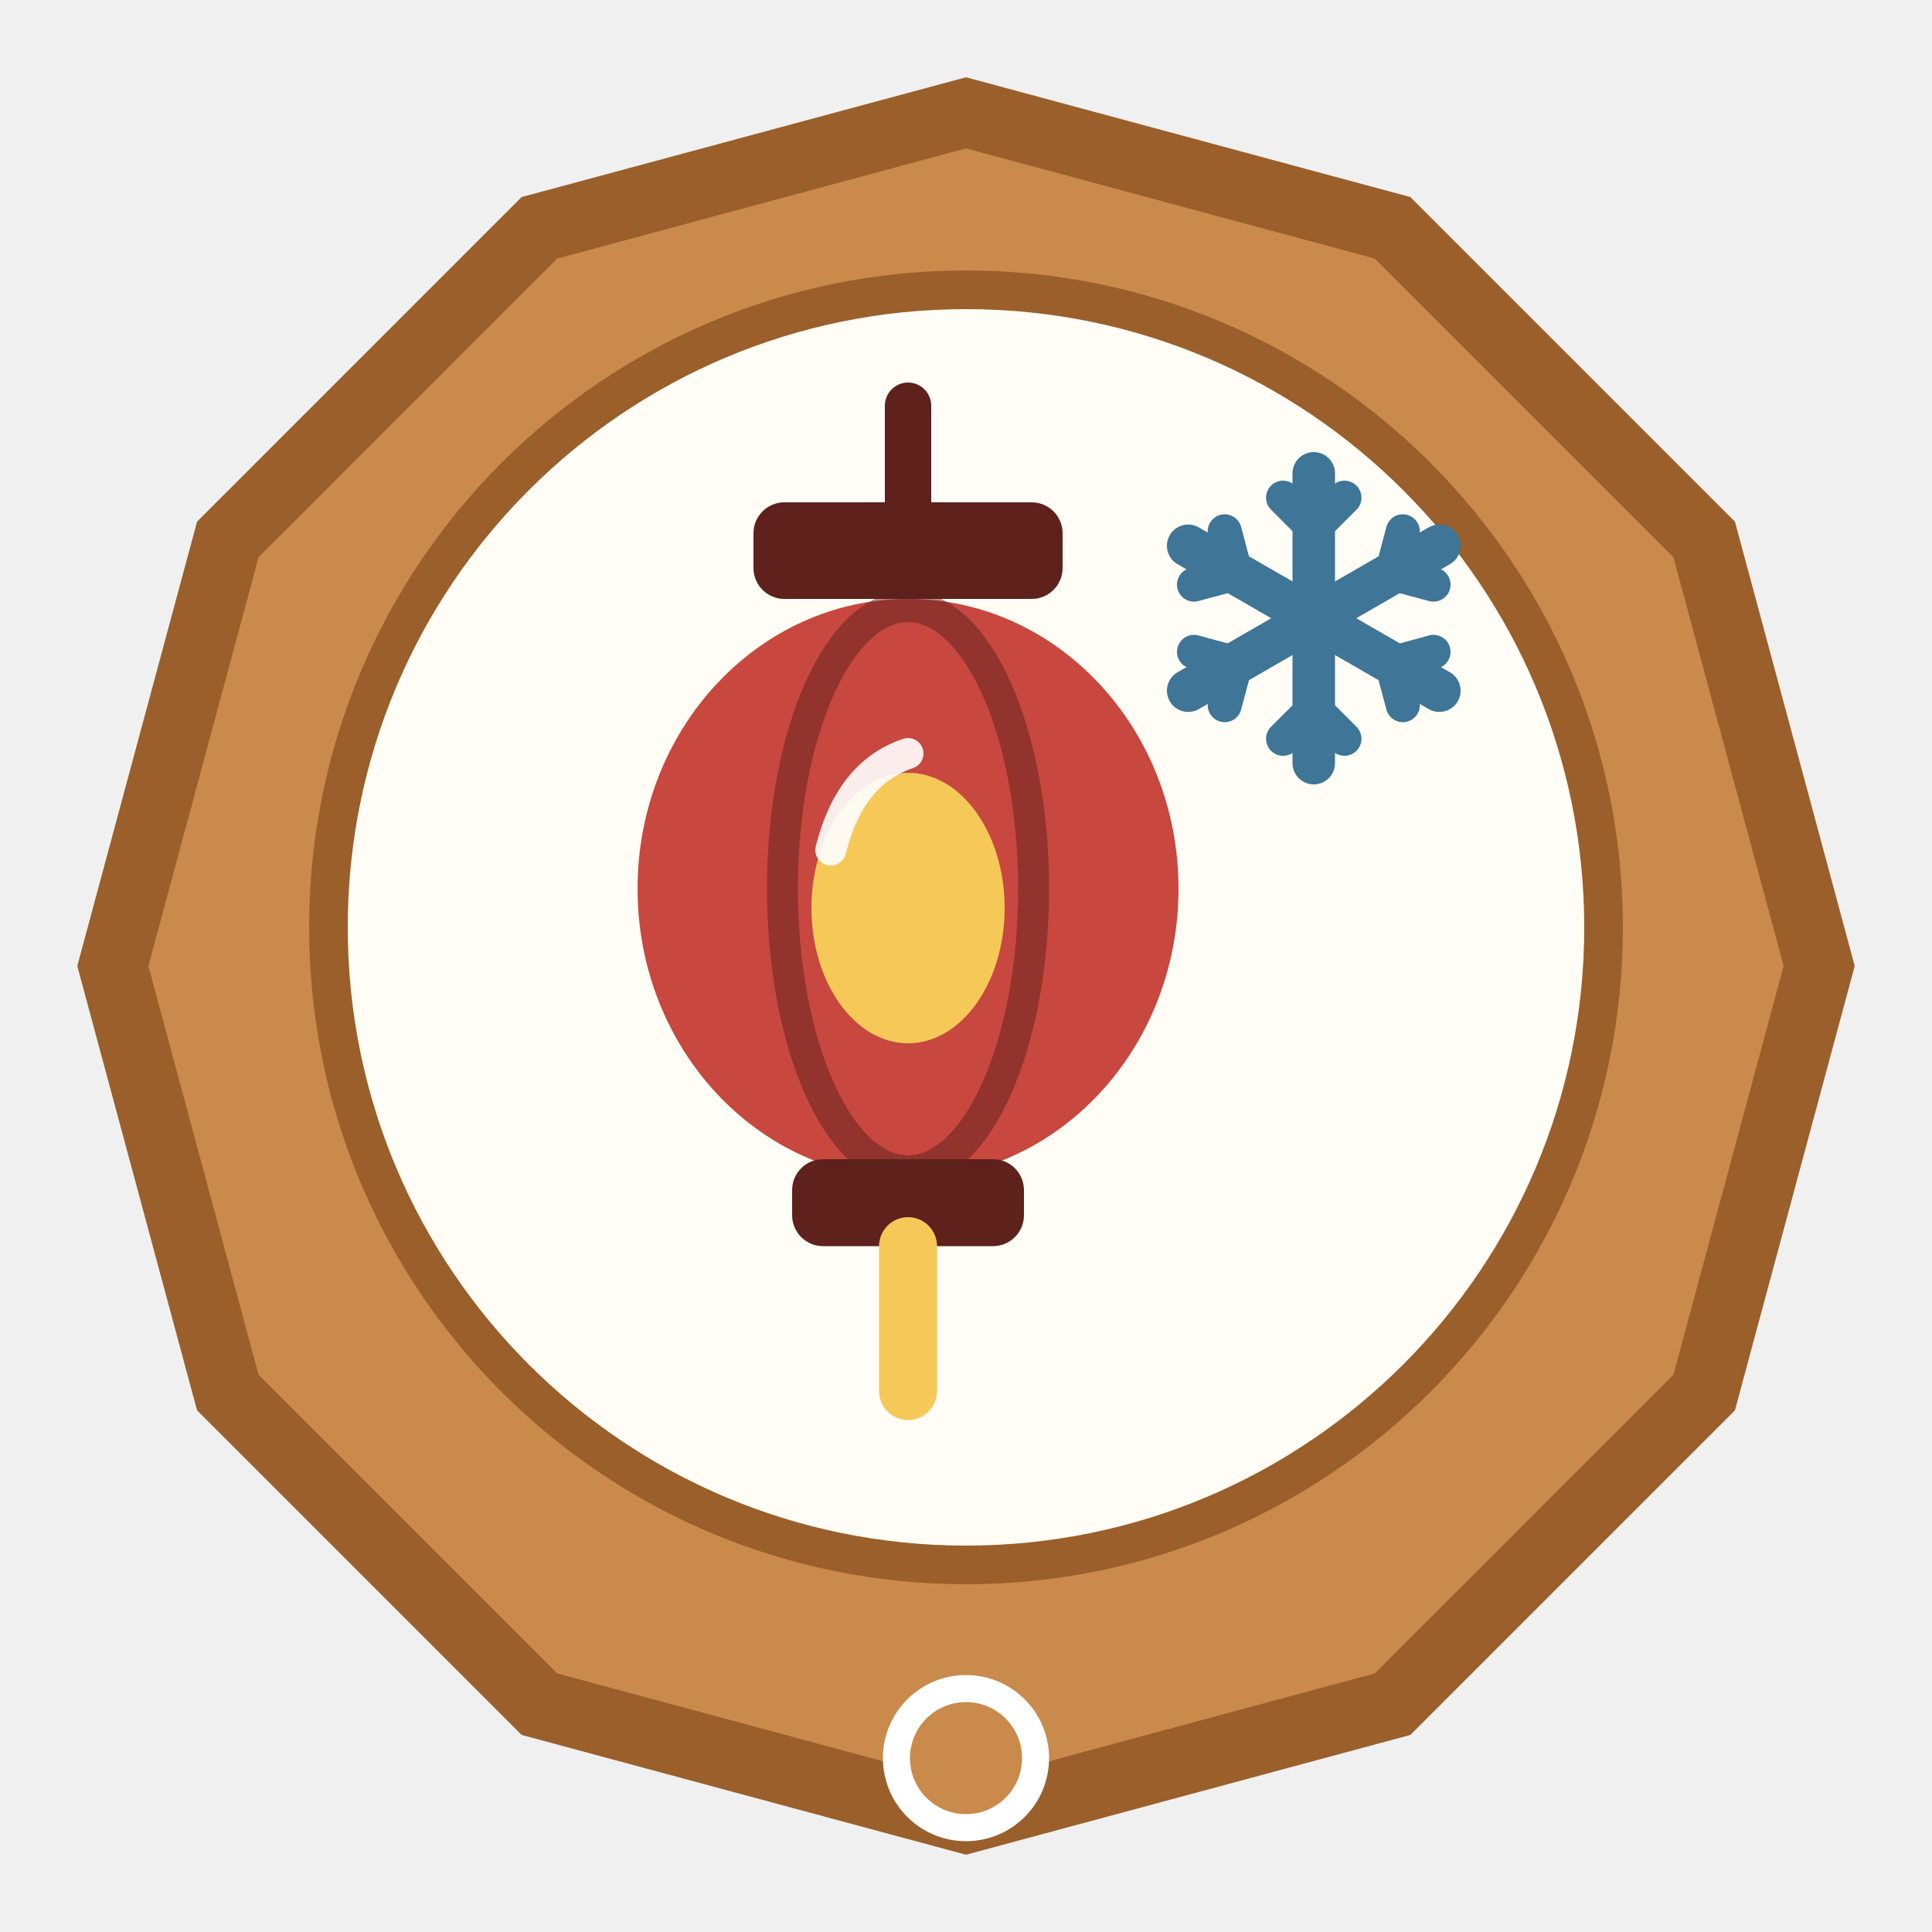
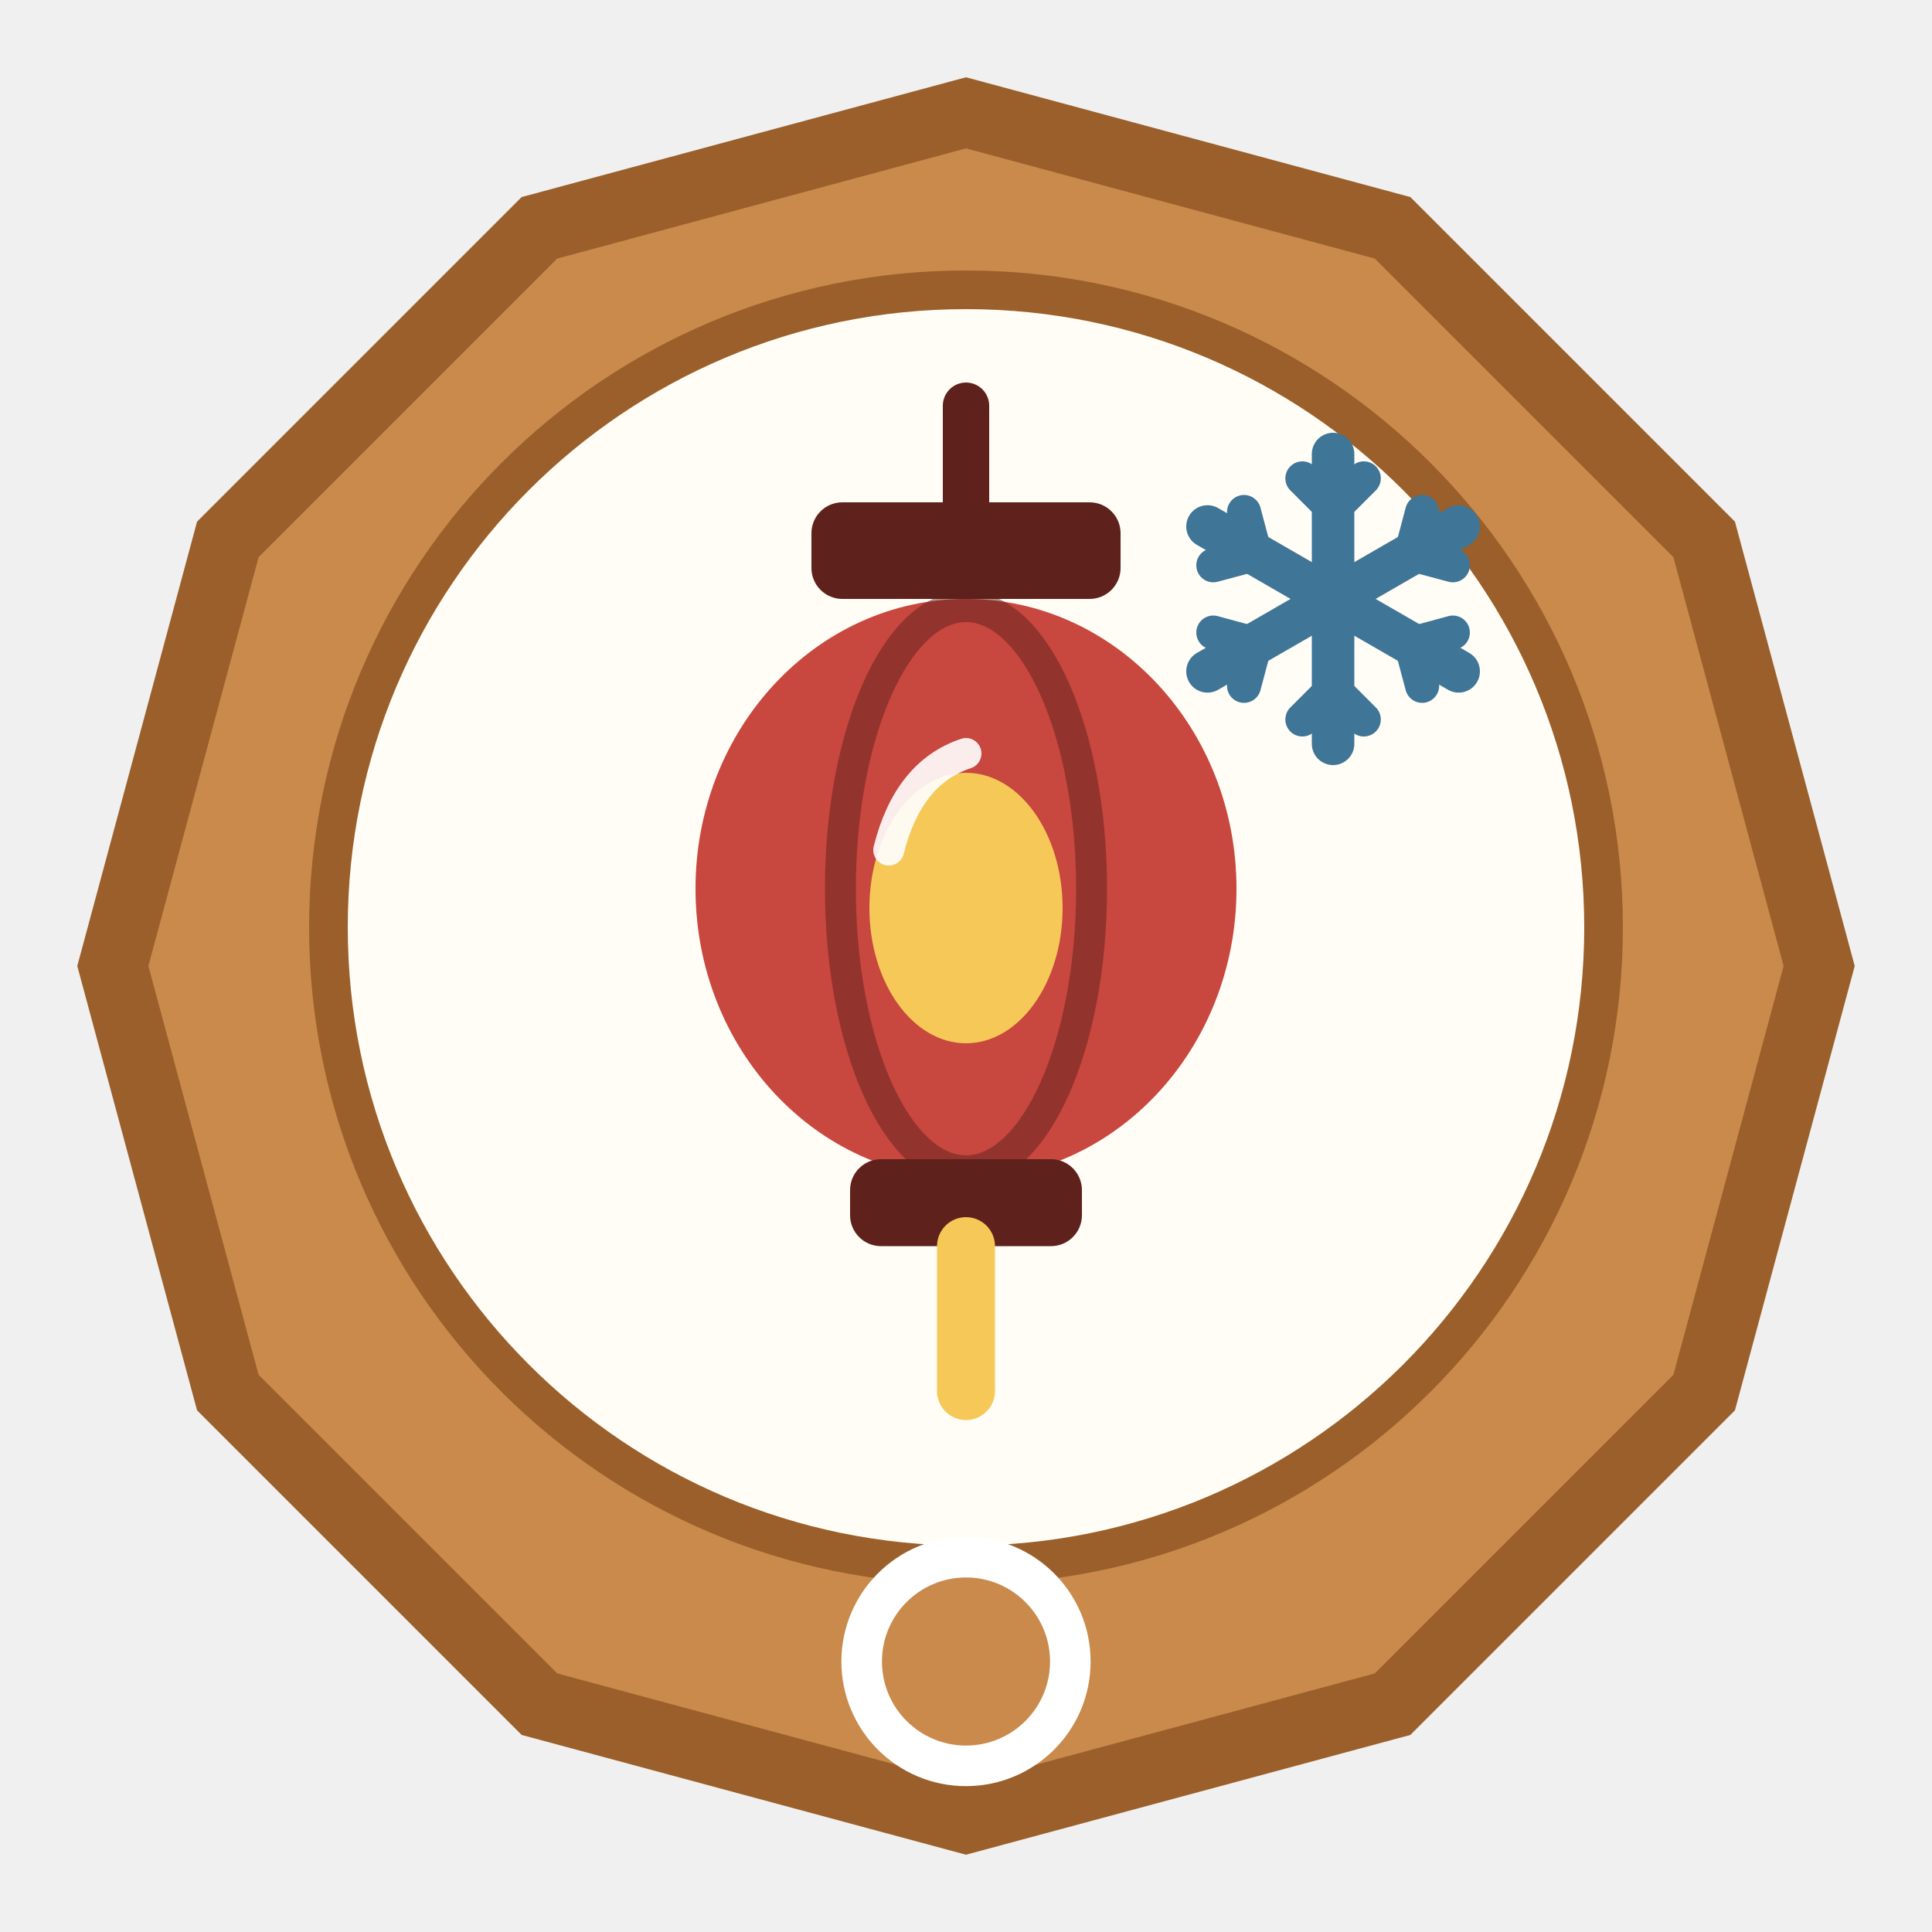
<svg xmlns="http://www.w3.org/2000/svg" viewBox="0 0 100 100" width="100" height="100">
  <polygon points="50.0,4.0 73.0,10.2 89.8,27.0 96.0,50.0 89.8,73.0 73.0,89.8 50.0,96.0 27.0,89.8 10.2,73.0 4.0,50.0 10.2,27.0 27.0,10.2" fill="#9A5F2A" />
  <polygon points="50.0,4.0 73.0,10.2 89.8,27.0 96.0,50.0 89.8,73.0 73.0,89.8 50.0,96.0 27.0,89.8 10.2,73.0 4.0,50.0 10.2,27.0 27.0,10.2" fill="#C98A4B" transform="translate(50 50) scale(.92) translate(-50 -50)" />
  <circle cx="50" cy="48" r="33" fill="#FFFDF5" stroke="#9A5F2A" stroke-width="2" />
-   <g>
+   <g transform="translate(3 0)">
    <path d="M47 21 V27" stroke="#5E211C" stroke-width="2.4" stroke-linecap="round" />
    <rect x="39" y="26" width="16" height="5" rx="1.6" fill="#5E211C" />
    <ellipse cx="47" cy="46" rx="14" ry="15" fill="#C8473E" />
    <ellipse cx="47" cy="46" rx="6.5" ry="14.6" fill="none" stroke="#5E211C" stroke-width="1.6" stroke-opacity=".5" />
    <ellipse cx="47" cy="47" rx="5" ry="7" fill="#F5C858" />
    <path d="M43 44 Q44 40 47 39" stroke="#FFFFFF" stroke-width="1.6" stroke-linecap="round" fill="none" stroke-opacity=".9" />
    <rect x="41" y="60" width="12" height="4.5" rx="1.6" fill="#5E211C" />
    <path d="M47 64.5 V72" stroke="#F5C858" stroke-width="3" stroke-linecap="round" />
-     <path d="M68 24.5 L68 39.5" stroke="#3F7596" stroke-width="2.2" stroke-linecap="round" />
-     <path d="M61.5 28.25 L74.5 35.75" stroke="#3F7596" stroke-width="2.2" stroke-linecap="round" />
-     <path d="M61.5 35.75 L74.5 28.25" stroke="#3F7596" stroke-width="2.2" stroke-linecap="round" />
-     <path d="M68 27.35 L66.41 25.76" stroke="#3F7596" stroke-width="1.76" stroke-linecap="round" />
-     <path d="M68 27.35 L69.59 25.76" stroke="#3F7596" stroke-width="1.76" stroke-linecap="round" />
-     <path d="M72.03 29.68 L72.61 27.5" stroke="#3F7596" stroke-width="1.76" stroke-linecap="round" />
-     <path d="M72.03 29.68 L74.2 30.26" stroke="#3F7596" stroke-width="1.76" stroke-linecap="round" />
-     <path d="M72.03 34.33 L74.2 33.74" stroke="#3F7596" stroke-width="1.76" stroke-linecap="round" />
-     <path d="M72.03 34.33 L72.61 36.5" stroke="#3F7596" stroke-width="1.76" stroke-linecap="round" />
-     <path d="M68 36.65 L69.59 38.24" stroke="#3F7596" stroke-width="1.76" stroke-linecap="round" />
-     <path d="M68 36.65 L66.41 38.24" stroke="#3F7596" stroke-width="1.76" stroke-linecap="round" />
-     <path d="M63.97 34.33 L63.39 36.5" stroke="#3F7596" stroke-width="1.76" stroke-linecap="round" />
-     <path d="M63.97 34.33 L61.8 33.74" stroke="#3F7596" stroke-width="1.76" stroke-linecap="round" />
-     <path d="M63.97 29.68 L61.8 30.26" stroke="#3F7596" stroke-width="1.76" stroke-linecap="round" />
-     <path d="M63.97 29.68 L63.39 27.5" stroke="#3F7596" stroke-width="1.76" stroke-linecap="round" />
  </g>
-   <circle cx="50" cy="91" r="3.6" fill="#C98A4B" stroke="#fff" stroke-width="1.4" />
+   <path d="M69 23.5 L69 38.5" stroke="#3F7596" stroke-width="2.2" stroke-linecap="round" />
+   <path d="M62.5 27.25 L75.5 34.75" stroke="#3F7596" stroke-width="2.2" stroke-linecap="round" />
+   <path d="M62.5 34.75 L75.5 27.25" stroke="#3F7596" stroke-width="2.2" stroke-linecap="round" />
+   <path d="M69 26.35 L67.41 24.76" stroke="#3F7596" stroke-width="1.76" stroke-linecap="round" />
+   <path d="M69 26.35 L70.59 24.76" stroke="#3F7596" stroke-width="1.76" stroke-linecap="round" />
+   <path d="M73.03 28.68 L73.61 26.5" stroke="#3F7596" stroke-width="1.76" stroke-linecap="round" />
+   <path d="M73.03 28.68 L75.2 29.26" stroke="#3F7596" stroke-width="1.76" stroke-linecap="round" />
+   <path d="M73.03 33.33 L75.2 32.74" stroke="#3F7596" stroke-width="1.76" stroke-linecap="round" />
+   <path d="M73.03 33.33 L73.61 35.5" stroke="#3F7596" stroke-width="1.76" stroke-linecap="round" />
+   <path d="M69 35.65 L70.59 37.24" stroke="#3F7596" stroke-width="1.76" stroke-linecap="round" />
+   <path d="M69 35.65 L67.41 37.24" stroke="#3F7596" stroke-width="1.76" stroke-linecap="round" />
+   <path d="M64.97 33.33 L64.39 35.5" stroke="#3F7596" stroke-width="1.76" stroke-linecap="round" />
+   <path d="M64.97 33.33 L62.8 32.74" stroke="#3F7596" stroke-width="1.76" stroke-linecap="round" />
+   <path d="M64.97 28.68 L62.8 29.26" stroke="#3F7596" stroke-width="1.76" stroke-linecap="round" />
+   <path d="M64.97 28.68 L64.39 26.5" stroke="#3F7596" stroke-width="1.76" stroke-linecap="round" />
+   <circle cx="50" cy="86" r="5.4" fill="#C98A4B" stroke="#fff" stroke-width="2.1" />
</svg>
